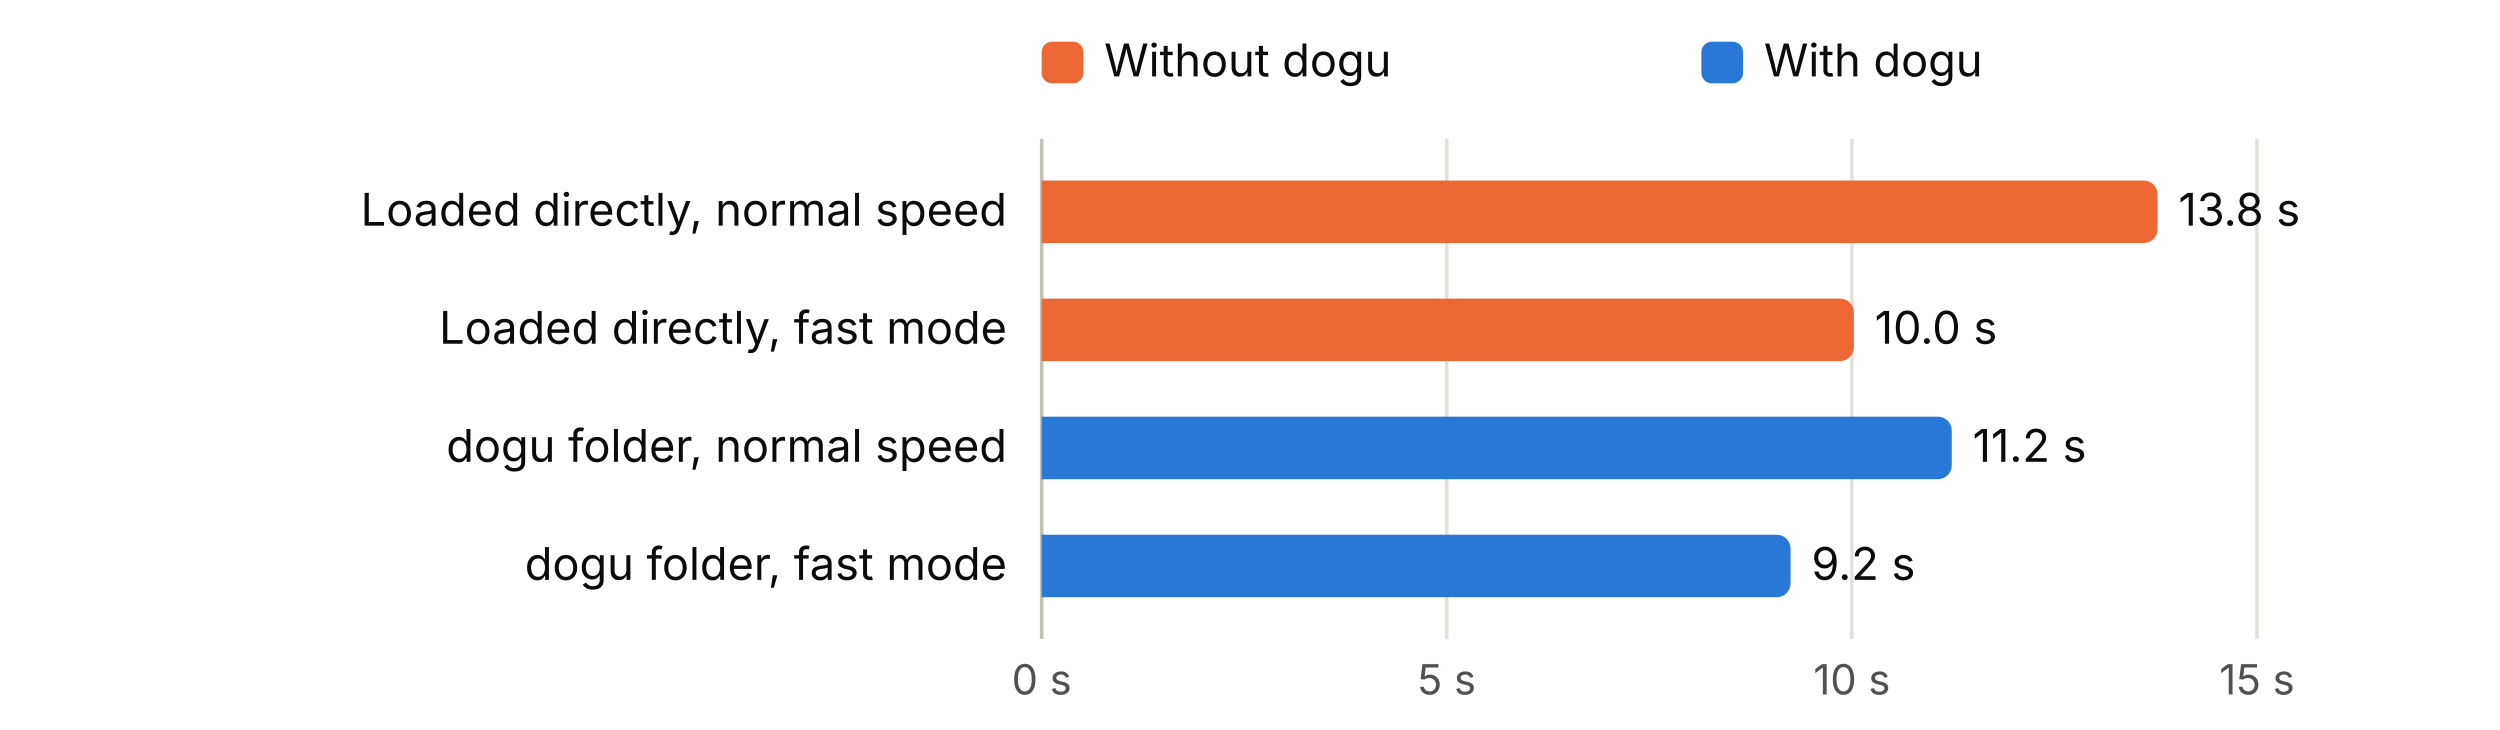
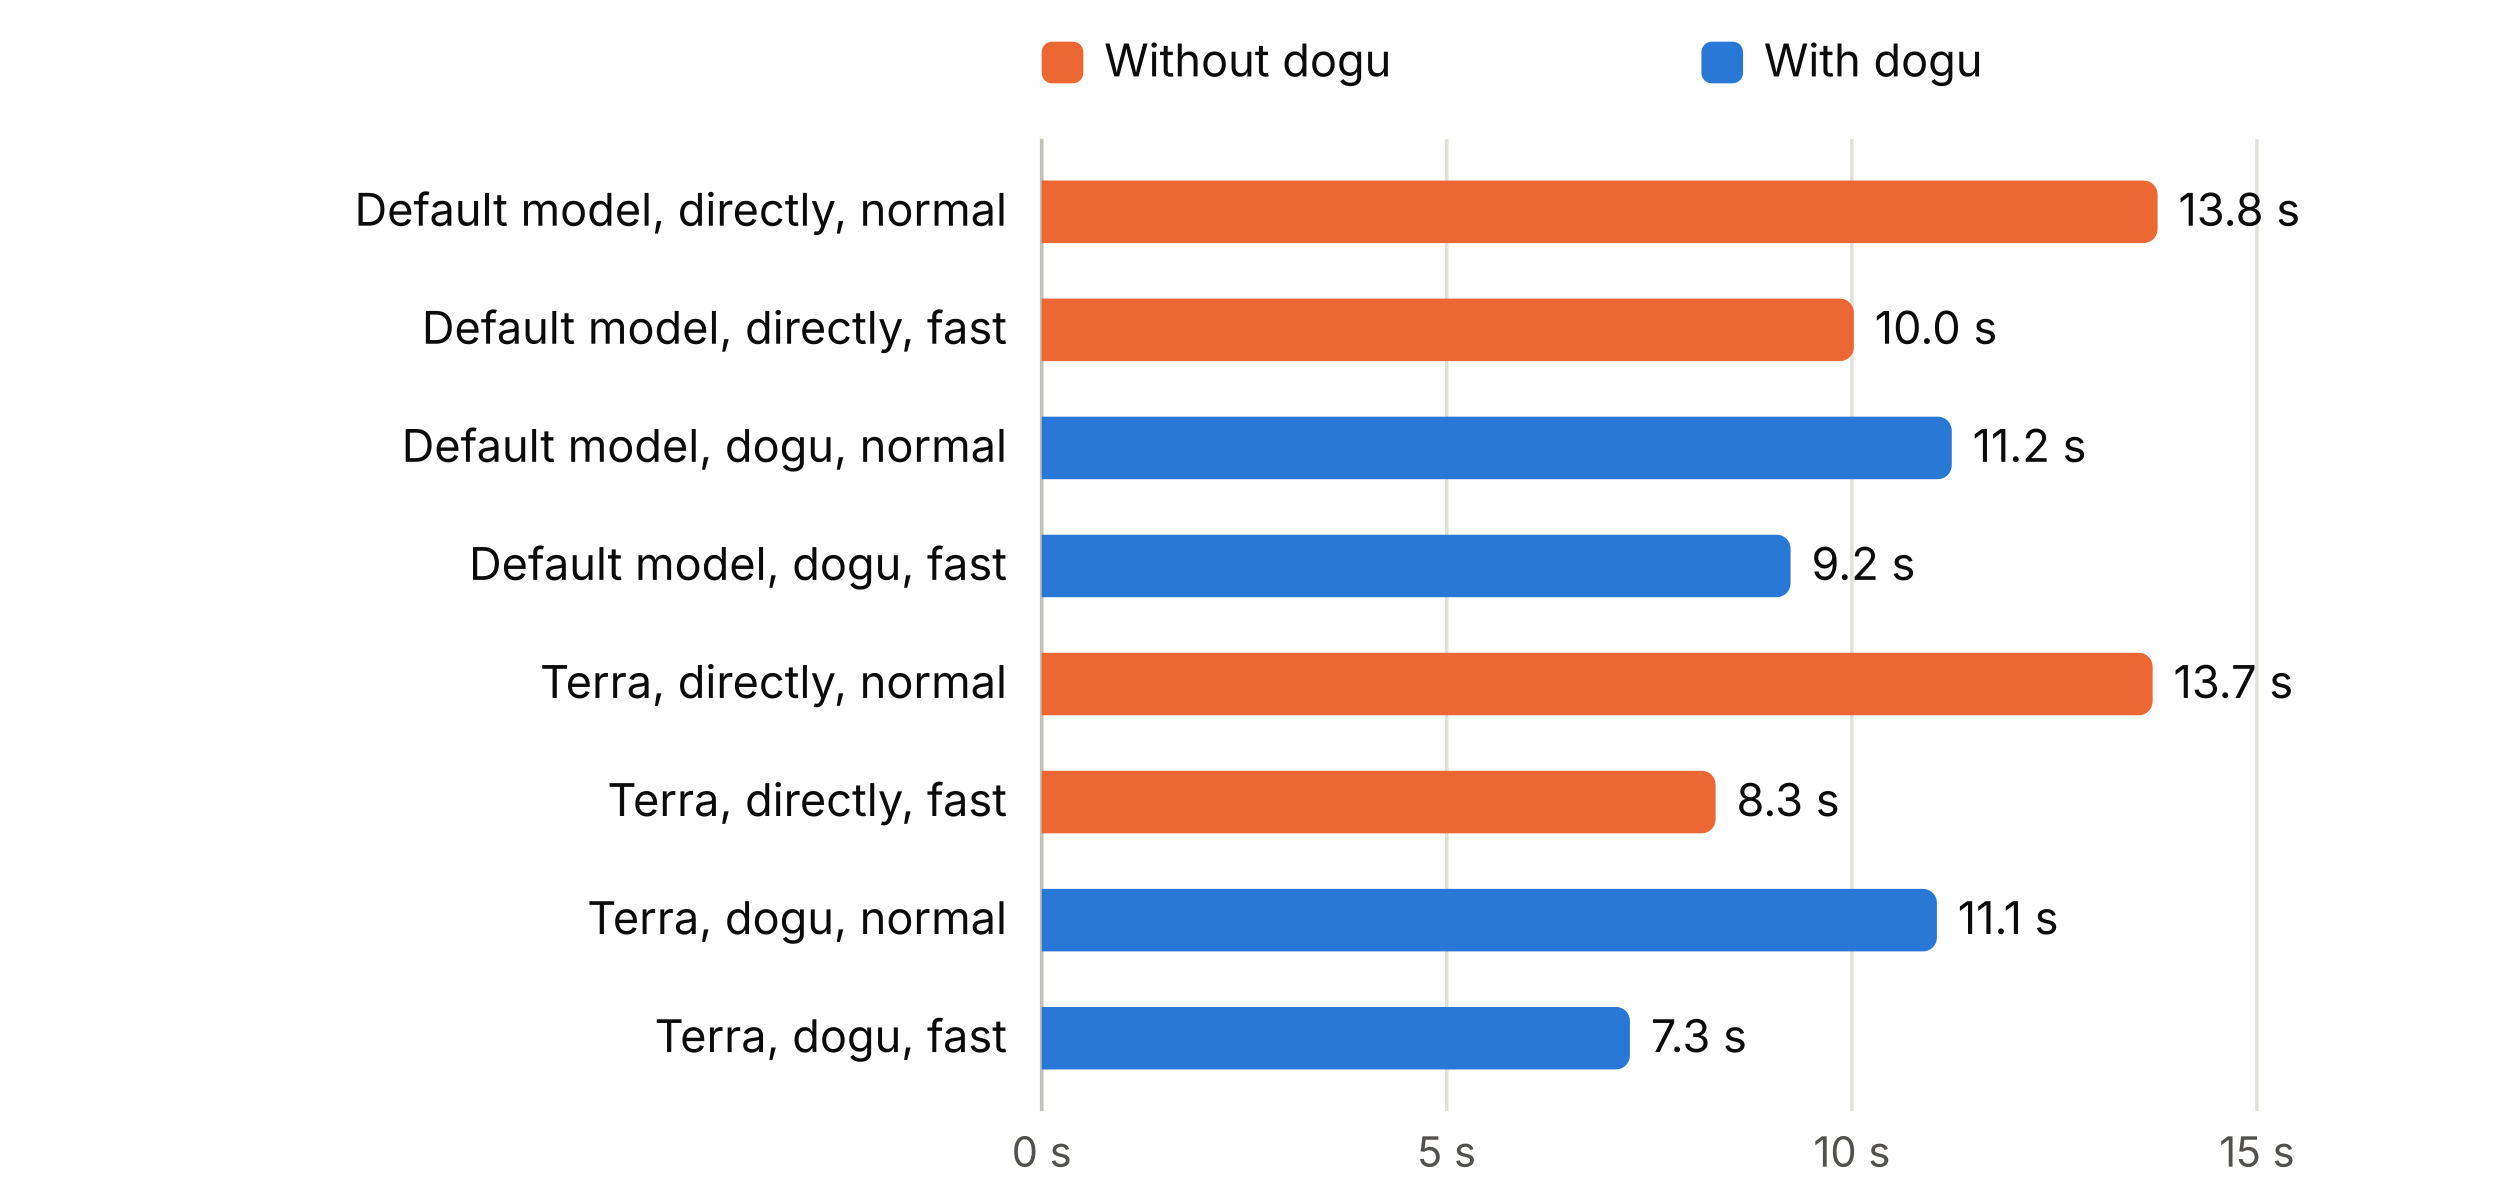
- <svg xmlns="http://www.w3.org/2000/svg" viewBox="0 0 720 210" width="720" height="210" role="img" aria-labelledby="t">
+ <svg xmlns="http://www.w3.org/2000/svg" viewBox="0 0 720 346" width="720" height="346" role="img" aria-labelledby="t">
  <style>
  text { font-family: system-ui, -apple-system, "Segoe UI", sans-serif; font-size: 13px; fill: #0b0b0b; }
  .muted { fill: #52514e; font-size: 12px; }
  .grid { stroke: #e1e0d9; stroke-width: 1; }
  .axis { stroke: #c3c2b7; stroke-width: 1; }
  .dogu { fill: #2a78d6; } .other { fill: #eb6834; } .more { fill: #e34948; }
  @media (prefers-color-scheme: dark) {
    text { fill: #f0efec; } .muted { fill: #c3c2b7; }
    .grid { stroke: #2c2c2a; } .axis { stroke: #383835; }
    .dogu { fill: #3987e5; } .other { fill: #d95926; } .more { fill: #e66767; }
  }</style>
  <rect class="other" x="300" y="12" width="12" height="12" rx="3" />
  <text x="318" y="22">Without dogu</text>
  <rect class="dogu" x="490" y="12" width="12" height="12" rx="3" />
  <text x="508" y="22">With dogu</text>
-   <line class="grid" x1="300" x2="300" y1="40" y2="184" />
-   <text class="muted" x="300" y="200" text-anchor="middle">0 s</text>
-   <line class="grid" x1="416.667" x2="416.667" y1="40" y2="184" />
-   <text class="muted" x="416.667" y="200" text-anchor="middle">5 s</text>
-   <line class="grid" x1="533.333" x2="533.333" y1="40" y2="184" />
-   <text class="muted" x="533.333" y="200" text-anchor="middle">10 s</text>
-   <line class="grid" x1="650" x2="650" y1="40" y2="184" />
-   <text class="muted" x="650" y="200" text-anchor="middle">15 s</text>
-   <line class="axis" x1="300" x2="300" y1="40" y2="184" />
-   <text x="290" y="65" text-anchor="end">Loaded directly, normal speed</text>
+   <line class="grid" x1="300" x2="300" y1="40" y2="320" />
+   <text class="muted" x="300" y="336" text-anchor="middle">0 s</text>
+   <line class="grid" x1="416.667" x2="416.667" y1="40" y2="320" />
+   <text class="muted" x="416.667" y="336" text-anchor="middle">5 s</text>
+   <line class="grid" x1="533.333" x2="533.333" y1="40" y2="320" />
+   <text class="muted" x="533.333" y="336" text-anchor="middle">10 s</text>
+   <line class="grid" x1="650" x2="650" y1="40" y2="320" />
+   <text class="muted" x="650" y="336" text-anchor="middle">15 s</text>
+   <line class="axis" x1="300" x2="300" y1="40" y2="320" />
+   <text x="290" y="65" text-anchor="end">Default model, directly, normal</text>
  <path class="other" d="M300,52 h317.385 a4,4 0 0 1 4,4 v10 a4,4 0 0 1 -4,4 h-317.385 z" />
  <text x="627.385" y="65">13.8 s</text>
-   <text x="290" y="99" text-anchor="end">Loaded directly, fast mode</text>
+   <text x="290" y="99" text-anchor="end">Default model, directly, fast</text>
  <path class="other" d="M300,86 h229.91 a4,4 0 0 1 4,4 v10 a4,4 0 0 1 -4,4 h-229.91 z" />
  <text x="539.91" y="99">10.0 s</text>
-   <text x="290" y="133" text-anchor="end">dogu folder, normal speed</text>
+   <text x="290" y="133" text-anchor="end">Default model, dogu, normal</text>
  <path class="dogu" d="M300,120 h258.112 a4,4 0 0 1 4,4 v10 a4,4 0 0 1 -4,4 h-258.112 z" />
  <text x="568.112" y="133">11.2 s</text>
-   <text x="290" y="167" text-anchor="end">dogu folder, fast mode</text>
+   <text x="290" y="167" text-anchor="end">Default model, dogu, fast</text>
  <path class="dogu" d="M300,154 h211.685 a4,4 0 0 1 4,4 v10 a4,4 0 0 1 -4,4 h-211.685 z" />
  <text x="521.685" y="167">9.2 s</text>
+   <text x="290" y="201" text-anchor="end">Terra, directly, normal</text>
+   <path class="other" d="M300,188 h315.96 a4,4 0 0 1 4,4 v10 a4,4 0 0 1 -4,4 h-315.96 z" />
+   <text x="625.96" y="201">13.7 s</text>
+   <text x="290" y="235" text-anchor="end">Terra, directly, fast</text>
+   <path class="other" d="M300,222 h190.102 a4,4 0 0 1 4,4 v10 a4,4 0 0 1 -4,4 h-190.102 z" />
+   <text x="500.102" y="235">8.3 s</text>
+   <text x="290" y="269" text-anchor="end">Terra, dogu, normal</text>
+   <path class="dogu" d="M300,256 h253.835 a4,4 0 0 1 4,4 v10 a4,4 0 0 1 -4,4 h-253.835 z" />
+   <text x="563.835" y="269">11.1 s</text>
+   <text x="290" y="303" text-anchor="end">Terra, dogu, fast</text>
+   <path class="dogu" d="M300,290 h165.419 a4,4 0 0 1 4,4 v10 a4,4 0 0 1 -4,4 h-165.419 z" />
+   <text x="475.419" y="303">7.3 s</text>
</svg>
